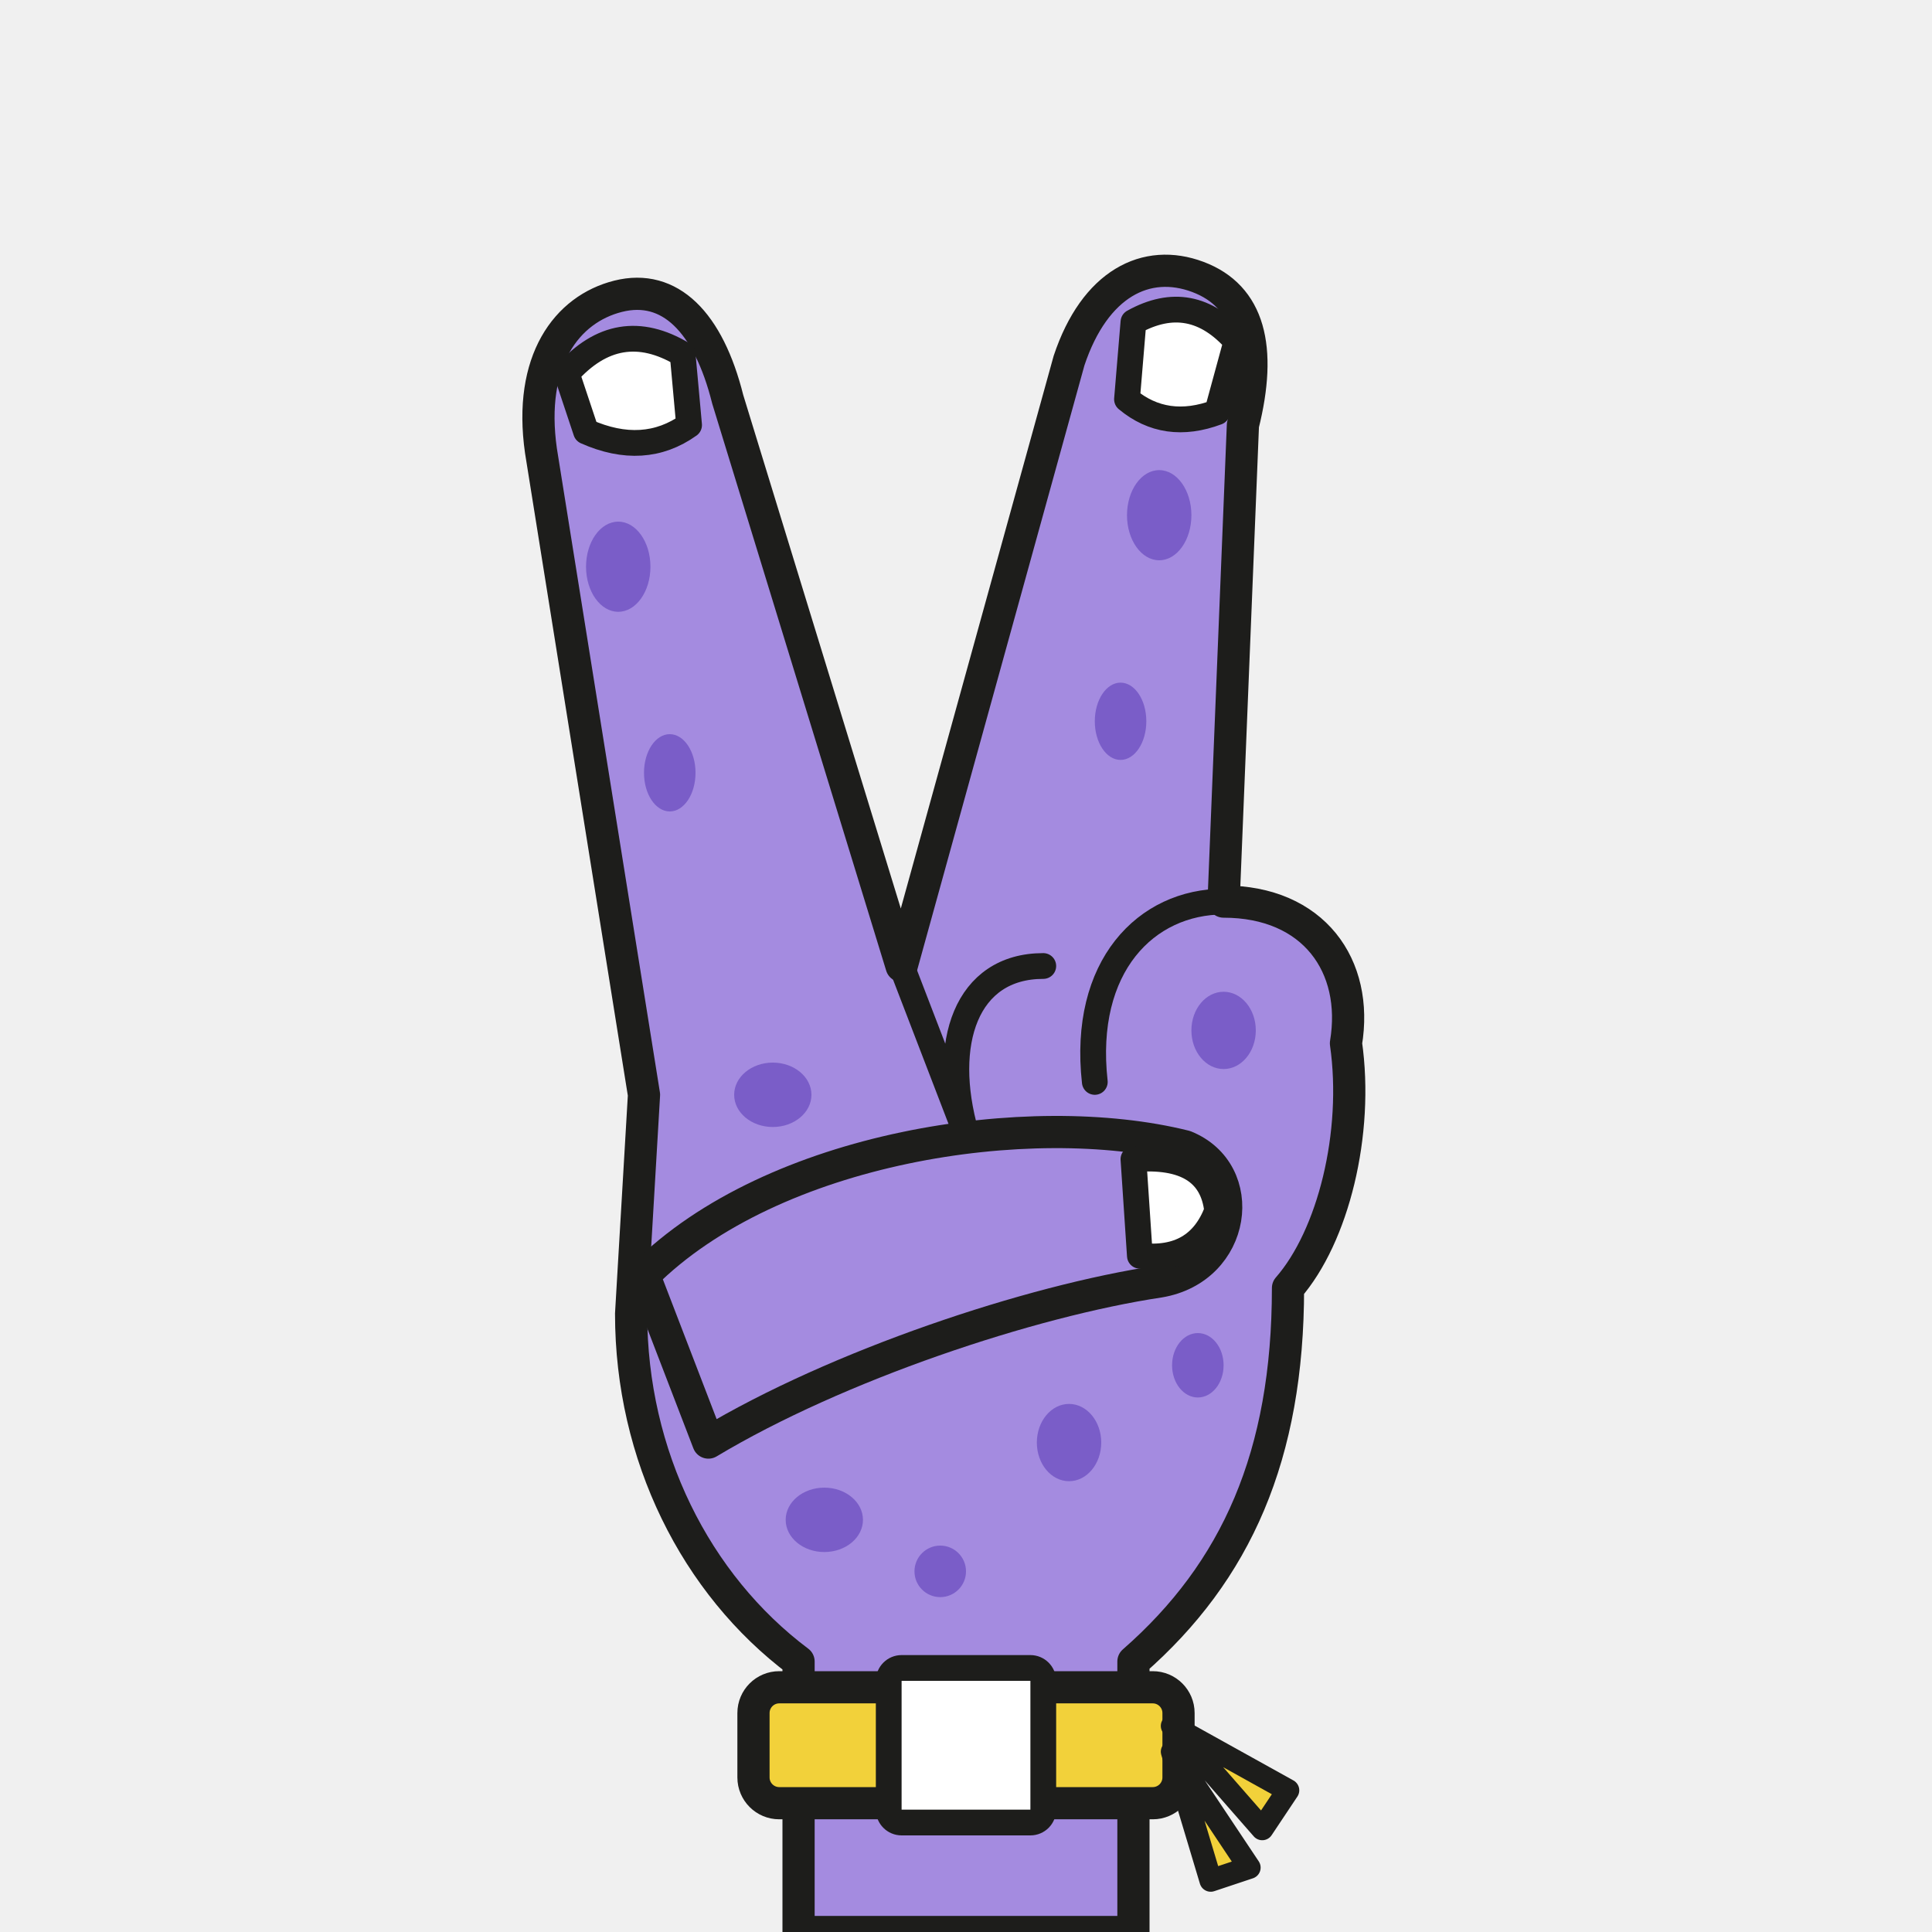
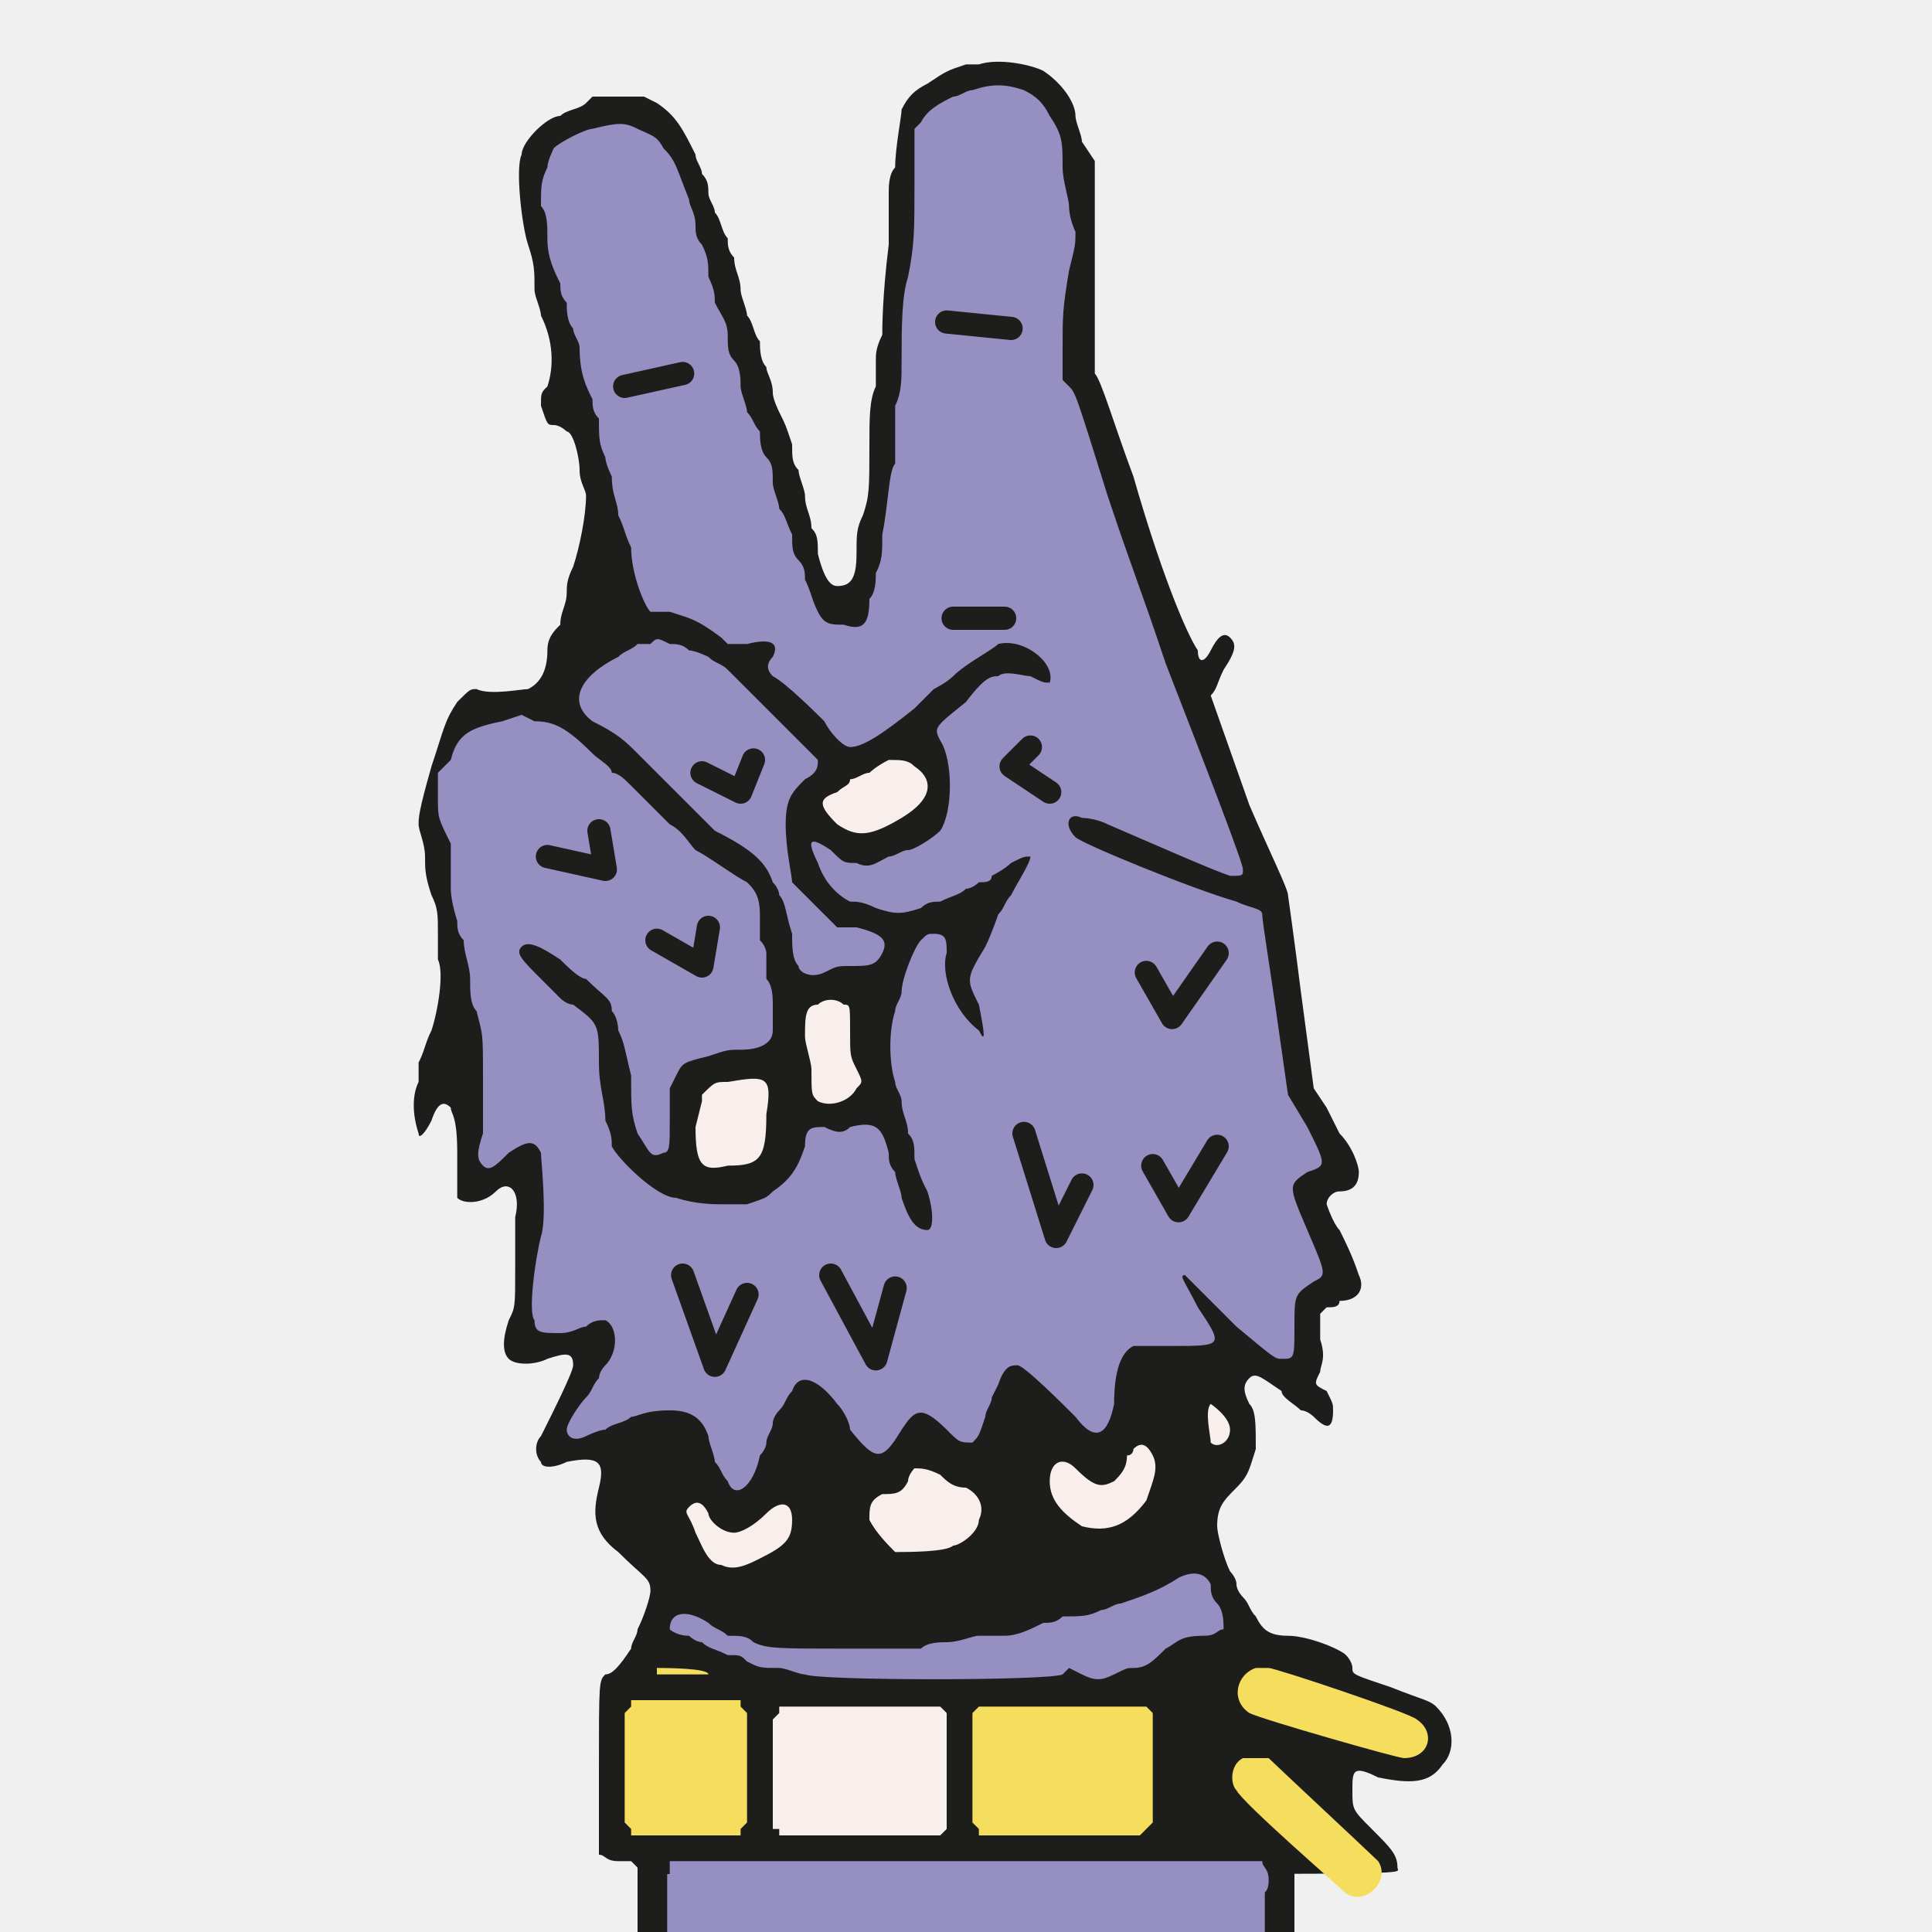
<svg xmlns="http://www.w3.org/2000/svg" viewBox="0 0 300 300" width="300" height="300">
-   <g stroke="#1d1d1b" stroke-width="5" stroke-linejoin="round" stroke-linecap="round">
-     <path fill="#A48BE0" d="M124 300L124 258C108 246 98 226 98 204L100 170L84 70C82 56 88 48 96 46C104 44 110 50 113 62L140 150L166 56C170 44 178 40 186 43C194 46 196 54 193 66L190 140C204 140 211 150 209 162C211 176 207 192 200 200C200 226 192 244 176 258L176 300Z" />
-     <path fill="#fff" stroke-width="4" d="M88 58q8-9 18-3l1 11q-7 5-16 1zM176 50q9-5 16 3l-3 11q-8 3-14-2z" />
-     <path fill="none" stroke-width="4" d="M140 150L150 176M190 140C178 140 168 150 170 168M162 150C150 150 146 162 150 176" />
-     <path fill="#A48BE0" d="M100 198C120 178 160 172 184 178C194 182 192 197 180 199C160 202 130 212 110 224Z" />
-     <path fill="#fff" stroke-width="4" d="M176 180q12-1 13 8q-3 8-12 7z" />
-     <rect x="117" y="262" width="66" height="18" rx="4" fill="#F2D13A" />
-     <rect x="138" y="259" width="24" height="24" rx="2" fill="#fff" stroke-width="4" />
-     <path fill="#F2D13A" stroke-width="3.5" d="M182 268l18 10l-4 6zM182 272l12 18l-6 2z" />
-   </g>
-   <g fill="#7A5DC8">
-     <ellipse cx="96" cy="88" rx="5" ry="7" />
-     <ellipse cx="104" cy="120" rx="4" ry="6" />
-     <ellipse cx="180" cy="80" rx="5" ry="7" />
-     <ellipse cx="174" cy="112" rx="4" ry="6" />
-     <ellipse cx="120" cy="170" rx="6" ry="5" />
-     <ellipse cx="190" cy="160" rx="5" ry="6" />
-     <ellipse cx="128" cy="236" rx="6" ry="5" />
-     <ellipse cx="166" cy="224" rx="5" ry="6" />
-     <ellipse cx="186" cy="212" rx="4" ry="5" />
-     <ellipse cx="146" cy="244" rx="4" ry="4" />
-   </g>
+   <path fill="#968fc1" d="M103.2 289.1H196.8V312H103.2z" />
+   <path fill="#1d1d1b" d="M99 289.1H103.6V312H99z" />
+   <path fill="#1d1d1b" d="M196.4 289.1H201V312H196.4z" />
+   <path fill="#1d1d1b" d="M152 10c0 0-1 0-2 0-3 1-3 1-6 3-2 1-3 2-4 4 0 1-1 6-1 9-1 1-1 3-1 4 0 1 0 4 0 8-1 8-1 13-1 14-1 2-1 3-1 4 0 1 0 3 0 4-1 2-1 5-1 9 0 7 0 8-1 11-1 2-1 3-1 6 0 4-1 5-3 5-1 0-2-1-3-5 0-2 0-3-1-4 0-2-1-3-1-5 0-1-1-3-1-4-1-1-1-2-1-4-1-3-1-3-2-5 0 0-1-2-1-3 0-2-1-3-1-4-1-1-1-3-1-4-1-1-1-3-2-4 0-1-1-3-1-4 0-2-1-3-1-5-1-1-1-2-1-3-1-1-1-3-2-4 0-1-1-2-1-3 0-1 0-2-1-3 0-1-1-2-1-3-2-4-3-6-6-8l-2-1-4 0-4 0-1 1c-1 1-3 1-4 2-2 0-6 4-6 6-1 2 0 11 1 14 1 3 1 4 1 7 0 1 1 3 1 4 2 4 2 8 1 11-1 1-1 1-1 3 1 3 1 3 2 3 1 0 2 1 2 1 1 0 2 4 2 6 0 2 1 3 1 4 0 3-1 8-2 11-1 2-1 3-1 4 0 2-1 3-1 5-1 1-2 2-2 4 0 3-1 5-3 6-1 0-6 1-8 0-1 0-1 0-3 2-2 3-2 4-4 10-2 7-2 8-2 9 0 1 1 3 1 5 0 2 0 3 1 6 1 2 1 3 1 6 0 1 0 3 0 4 1 2 0 8-1 11-1 2-1 3-2 5 0 1 0 2 0 3-1 2-1 5 0 8 0 1 1 0 2-2 1-3 2-3 3-2 0 1 1 1 1 7 0 6 0 7 0 7 1 1 4 1 6-1 2-2 4 0 3 4 0 1 0 5 0 8 0 6 0 6-1 8-1 3-1 5 0 6 1 1 4 1 6 0 3-1 4-1 4 1 0 1-3 7-5 11-1 1-1 3 0 4 0 1 2 1 4 0 5-1 6 0 5 4-1 4-1 7 3 10 4 4 5 4 5 6 0 1-1 4-2 6 0 1-1 2-1 3-2 3-3 4-4 4-1 1-1 1-1 15l0 12 0 1c1 0 1 1 3 1l2 0 1 1 1 1 58 0c64 0 59 0 59-1 0-2-1-3-4-6-3-3-3-3-3-6 0-3 0-4 4-2 5 1 8 1 10-2 2-2 2-6-1-9-1-1-2-1-7-3-6-2-6-2-6-3 0-1-1-2-1-2-1-1-6-3-9-3-3 0-4-1-5-3-1-1-1-2-2-3 0 0-1-1-1-2 0-1-1-2-1-2-1-2-2-6-2-7 0-3 1-4 3-6 2-2 2-3 3-6 0-4 0-6-1-7-1-2-1-3 0-4 1-1 2 0 5 2 0 1 2 2 3 3 1 0 2 1 2 1 2 2 3 2 3-1 0-1 0-1-1-3-2-1-2-1-1-3 0-1 1-2 0-5l0-4 1-1c1 0 2 0 2-1 3 0 4-2 3-4-1-3-2-5-3-7-1-1-2-4-2-4 0-1 1-2 2-2 2 0 3-1 3-3 0-1-1-4-3-6 0 0-1-2-2-4l-2-3-2-15c-1-8-2-15-2-15 0-1-3-7-6-14-6-17-6-17-6-17 1-1 1-2 2-4 2-3 2-4 1-5-1-1-2 0-3 2-1 2-2 2-2 0-2-3-6-13-10-27-3-8-5-15-6-16l0-1 0-16 0-16-2-3c0-1-1-3-1-4 0-2-2-5-5-7-2-1-7-2-10-1z" />
+   <path fill="#968fc1" fill-rule="evenodd" d="M151 14c-1 0-2 1-3 1-2 1-4 2-5 4l-1 1 0 8c0 8 0 10-1 15-1 3-1 8-1 13 0 3 0 5-1 7 0 1 0 3 0 5 0 2 0 3 0 4-1 1-1 6-2 11 0 3 0 4-1 6 0 1 0 3-1 4 0 4-1 5-4 4-2 0-3 0-4-2-1-2-1-3-2-5 0-1 0-2-1-3-1-1-1-2-1-4-1-2-1-3-2-4 0-1-1-3-1-4 0-2 0-3-1-4-1-1-1-3-1-4-1-1-1-2-2-3 0-1-1-3-1-4 0-1 0-3-1-4-1-1-1-2-1-4 0-2-1-3-2-5 0-1 0-2-1-4 0-2 0-3-1-5-1-1-1-2-1-3 0-2-1-3-1-4-2-5-2-6-4-8-1-2-2-2-4-3-2-1-3-1-7 0-1 0-5 2-6 3 0 0-1 2-1 3-1 2-1 3-1 6 1 1 1 3 1 5 0 3 1 5 2 7 0 1 0 2 1 3 0 1 0 3 1 4 0 1 1 2 1 3 0 4 1 6 2 8 0 1 0 2 1 3 0 3 0 4 1 6 0 1 1 3 1 3 0 3 1 4 1 6 1 2 1 3 2 5 0 4 2 9 3 10 0 0 2 0 3 0 3 1 4 1 8 4l1 1 3 0c4-1 5 0 4 2-1 1-1 2 0 3 2 1 7 6 8 7 1 2 3 4 4 4 2 0 5-2 10-6 1-1 2-2 3-3 0 0 2-1 3-2 2-2 6-4 7-5 4-1 9 3 8 6-1 0-1 0-3-1-1 0-4-1-5 0-1 0-2 0-5 4-5 4-5 4-4 6 2 3 2 11 0 14-1 1-4 3-5 3-1 0-2 1-3 1-2 1-3 2-5 1-2 0-2 0-4-2-3-2-4-2-2 2 1 3 3 5 5 6 1 0 2 0 4 1 3 1 4 1 7 0 1-1 2-1 3-1 2-1 3-1 4-2 1 0 2-1 2-1 1 0 2 0 2-1 0 0 2-1 3-2 2-1 2-1 3-1 0 1-2 4-3 6-1 1-1 2-2 3 0 0-1 3-2 5-3 5-3 5-1 9 1 5 1 6 0 4-4-3-6-9-5-12 0-2 0-3-2-3-1 0-1 0-2 1-1 1-3 6-3 8 0 1-1 2-1 3-1 3-1 8 0 11 0 1 1 2 1 3 0 2 1 3 1 5 1 1 1 2 1 4 1 3 1 3 2 5 1 3 1 6 0 6-2 0-3-2-4-5 0-1-1-3-1-4-1-1-1-2-1-3-1-4-2-5-6-4-1 1-2 1-4 0-2 0-3 0-3 3-1 3-2 5-5 7-1 1-1 1-4 2-2 0-4 0-4 0-1 0-4 0-7-1-3 0-9-6-10-8 0-1 0-2-1-4 0-3-1-5-1-9 0-6 0-6-4-9-1 0-2-1-2-1-1-1-2-2-3-3-3-3-4-4-3-5 1-1 3 0 6 2 1 1 3 3 4 3 3 3 4 3 4 5 1 1 1 3 1 3 1 2 1 3 2 7 0 5 0 6 1 9 2 3 2 4 4 3 1 0 1-1 1-5l0-5 1-2c1-2 1-2 5-3 3-1 3-1 5-1 3 0 5-1 5-3 0-1 0-2 0-4 0-1 0-3-1-4 0-2 0-3 0-4 0 0 0-1-1-2 0 0 0-2 0-4 0-3-1-4-2-5-2-1-6-4-8-5-1-1-2-3-4-4-4-4-5-5-6-6-1-1-2-2-3-2 0-1-2-2-3-3-4-4-6-5-9-5l-2-1-3 1c-5 1-7 2-8 6l-2 2 0 4c0 3 0 3 2 7 0 2 0 3 0 7 0 2 1 5 1 5 0 1 0 2 1 3 0 2 1 4 1 6 0 2 0 4 1 5 1 4 1 3 1 11 0 6 0 7 0 8-1 3-1 4 0 5 1 1 2 0 4-2 3-2 4-2 5 0 0 1 1 10 0 13-1 4-2 12-1 13 0 2 1 2 4 2 2 0 3-1 4-1 1-1 2-1 3-1 2 1 2 5 0 7-1 1-1 2-1 2-1 1-1 2-2 3-1 1-3 4-3 5 0 1 1 2 3 1 0 0 2-1 3-1 1-1 3-1 4-2 1 0 2-1 6-1 3 0 5 1 6 4 0 1 1 3 1 4 1 1 1 2 2 3 1 3 4 1 5-4 0 0 1-1 1-2 0-1 1-2 1-3 0-1 1-2 1-2 1-1 1-2 2-3 1-3 4-2 7 2 1 1 2 3 2 4 4 5 5 5 8 0 2-3 3-4 7 0 2 2 2 2 4 2 1-1 1-1 2-4 0-1 1-2 1-3 0 0 1-2 1-2 1-3 2-3 3-3 1 0 7 6 9 8 3 4 5 3 6-2 0-5 1-8 3-9 1 0 1 0 6 0 8 0 8 0 4-6-2-4-3-5-2-5 0 0 2 2 8 8 6 5 6 5 7 5 2 0 2 0 2-5 0-5 0-5 3-7 2-1 2-1-1-8-3-7-3-7 0-9 3-1 3-1 0-7l-3-5-2-14c-1-7-2-13-2-14 0-1-2-1-4-2-7-2-24-9-25-10-2-2-1-4 1-3 0 0 2 0 4 1 7 3 16 7 19 8 2 0 2 0 2-1 0-1-5-14-12-32-4-12-5-14-9-26-5-16-5-16-6-17l-1-1 0-5c0-5 0-6 1-12 1-4 1-4 1-6 0 0-1-2-1-4 0-1-1-4-1-6 0-4 0-5-2-8-1-2-2-3-4-4-3-1-5-1-8 0zm-50 86c-1 0-2 0-2 0-1 1-2 1-3 2-6 3-8 7-4 10 4 2 5 3 7 5 2 2 4 4 6 6 3 3 4 4 6 6 6 3 8 5 9 8 1 1 1 2 1 2 1 1 1 3 2 6 0 2 0 4 1 5 0 1 2 2 4 1 2-1 2-1 4-1 3 0 4 0 5-2 1-2 0-3-4-4-1 0-2 0-3 0-1-1-6-6-7-7 0-1-1-5-1-9 0-4 1-5 3-7 2-1 2-2 2-3 0 0-13-13-14-14-1-1-2-1-3-2 0 0-2-1-3-1-1-1-2-1-3-1-2-1-2-1-3 0zm82 145c-3 2-6 3-9 4-1 0-2 1-3 1-2 1-3 1-6 1-1 1-2 1-3 1-2 1-4 2-6 2-1 0-3 0-4 0-1 0-3 1-5 1-1 0-3 0-4 1-2 0-3 0-12 0-10 0-12 0-14-1-1-1-2-1-4-1-1-1-2-1-3-2-3-2-6-2-6 1 0 0 1 1 3 1 1 1 2 1 2 1 1 1 2 1 4 2 2 0 2 0 3 1 2 1 2 1 5 1 1 0 3 1 4 1 2 1 38 1 40 0l1-1 2 1c2 1 3 1 5 0 2-1 2-1 3-1 2 0 3-1 5-3 2-1 2-2 6-2 2 0 2-1 3-1 0-1 0-3-1-4-1-1-1-2-1-3-1-2-3-2-5-1zm-79 44c0 1 0 1 0 3 0 2 0 2 0 2l1 1 45 0 45 0 1-1c0 0 1 0 1-2 0-2-1-2-1-3l-1 0-45 0-45 0-1 0z" />
+   <path fill="#f5dd5d" fill-rule="evenodd" d="M195 259c-3 1-4 5-1 7 2 1 23 7 24 7 4 0 5-4 2-6-1-1-22-8-23-8-1 0-1 0-2 0zm-93 0c0 0 0 1 0 1 0 0 1 0 4 0 3 0 5 0 4 0 0-1-7-1-8-1zm-4 6l-1 1 0 8 0 9 1 1 0 1 8 0 9 0 0-1 1-1 0-9 0-8-1-1 0-1-9 0-8 0 0 1zm54 0l-1 1 0 9 0 8 1 1 0 1 13 0 12 0 1-1 1-1 0-8 0-9-1-1-1 0-12 0-13 0 0 0zm41 8c-2 1-2 4-1 5 1 2 16 15 17 16 3 2 7-2 5-5-1-1-16-15-17-16-1 0-3 0-4 0z" />
+   <path fill="#f8eeec" fill-rule="evenodd" d="M138 118c-2 1-3 2-3 2-1 0-2 1-3 1 0 1-1 1-2 2-3 1-3 2 0 5 3 2 5 2 10-1 5-3 5-6 2-8-1-1-2-1-4-1zm-11 38c-2 0-2 2-2 5 0 1 1 4 1 5 0 4 0 4 1 5 2 1 5 0 6-2 1-1 1-1 0-3-1-2-1-2-1-6 0-4 0-4-1-4-1-1-3-1-4 0zm-14 12c-2 0-2 0-4 2l0 1-1 4c0 6 1 7 5 6 5 0 6-1 6-8 1-6 0-6-6-5zm75 50c-1 1 0 5 0 6 1 1 3 0 3-2 0-2-3-4-3-4zm-12 7c0 0 0 1-1 1 0 2-1 3-2 4-2 1-3 1-6-2-2-2-4-1-4 2 0 3 2 5 5 7 4 1 7 0 10-4 1-3 2-5 1-7-1-2-2-2-3-1zm-34 3c0 0-1 1-1 2-1 2-2 2-4 2-2 1-2 2-2 4 1 2 3 4 4 5 2 0 8 0 9-1 1 0 4-2 4-4 1-2 0-4-2-5-2 0-3-1-4-2-2-1-3-1-4-1zm-35 6c-1 1 0 1 1 4 1 2 2 5 4 5 2 1 4 0 6-1 4-2 5-3 5-6 0-3-2-3-4-1-2 2-4 3-5 3-2 0-4-2-4-3-1-2-2-2-3-1zm14 32l-1 1 0 8 0 9 1 0 0 1 13 0 12 0 1-1 0 0 0-9 0-8 0-1-1-1-12 0-13 0 0 1z" />
+   <path fill="none" stroke="#1d1d1b" stroke-width="3.6" stroke-linecap="round" stroke-linejoin="round" d="M157 51L147 50M106 58L97 60M148 96L156 96M163 123L157 119L160 116M109 120L115 123L117 118M85 133L94 135L93 129M102 146L109 150L110 144M189 148L182 158L178 151M159 176L164 192L168 184M189 178L183 188L179 181M129 198L136 211L139 200M106 198L111 212L116 201" />
</svg>
